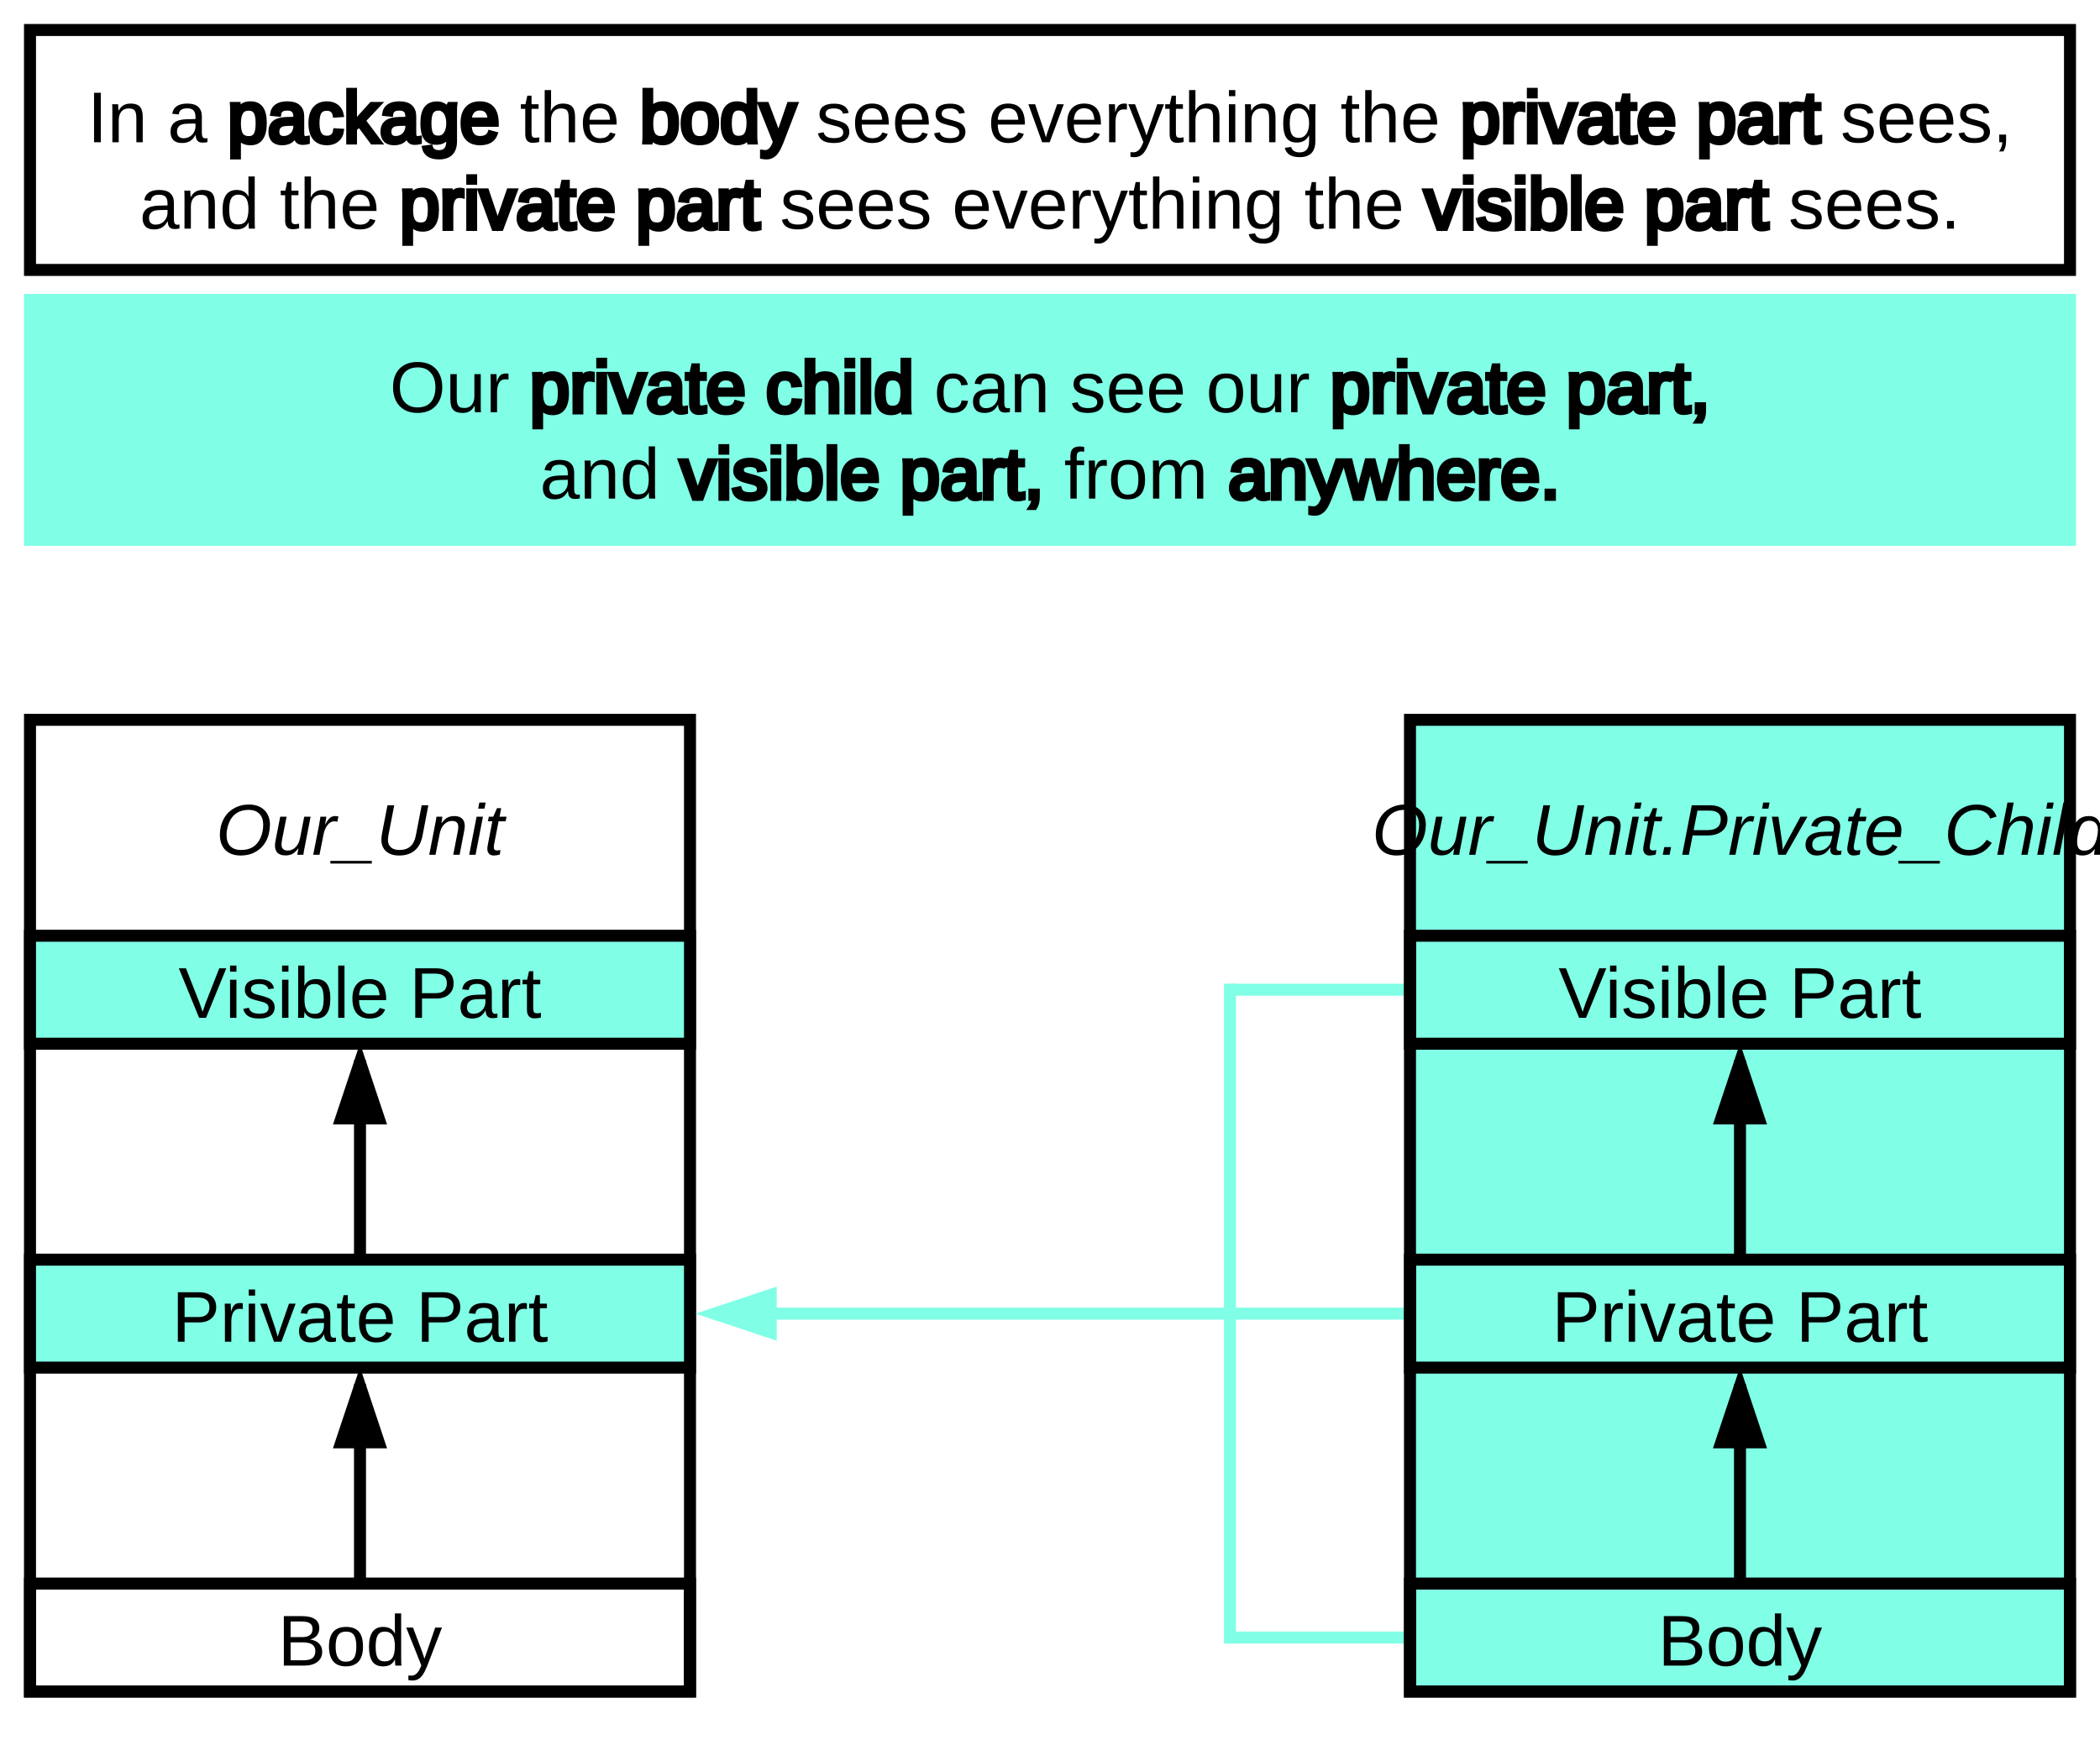
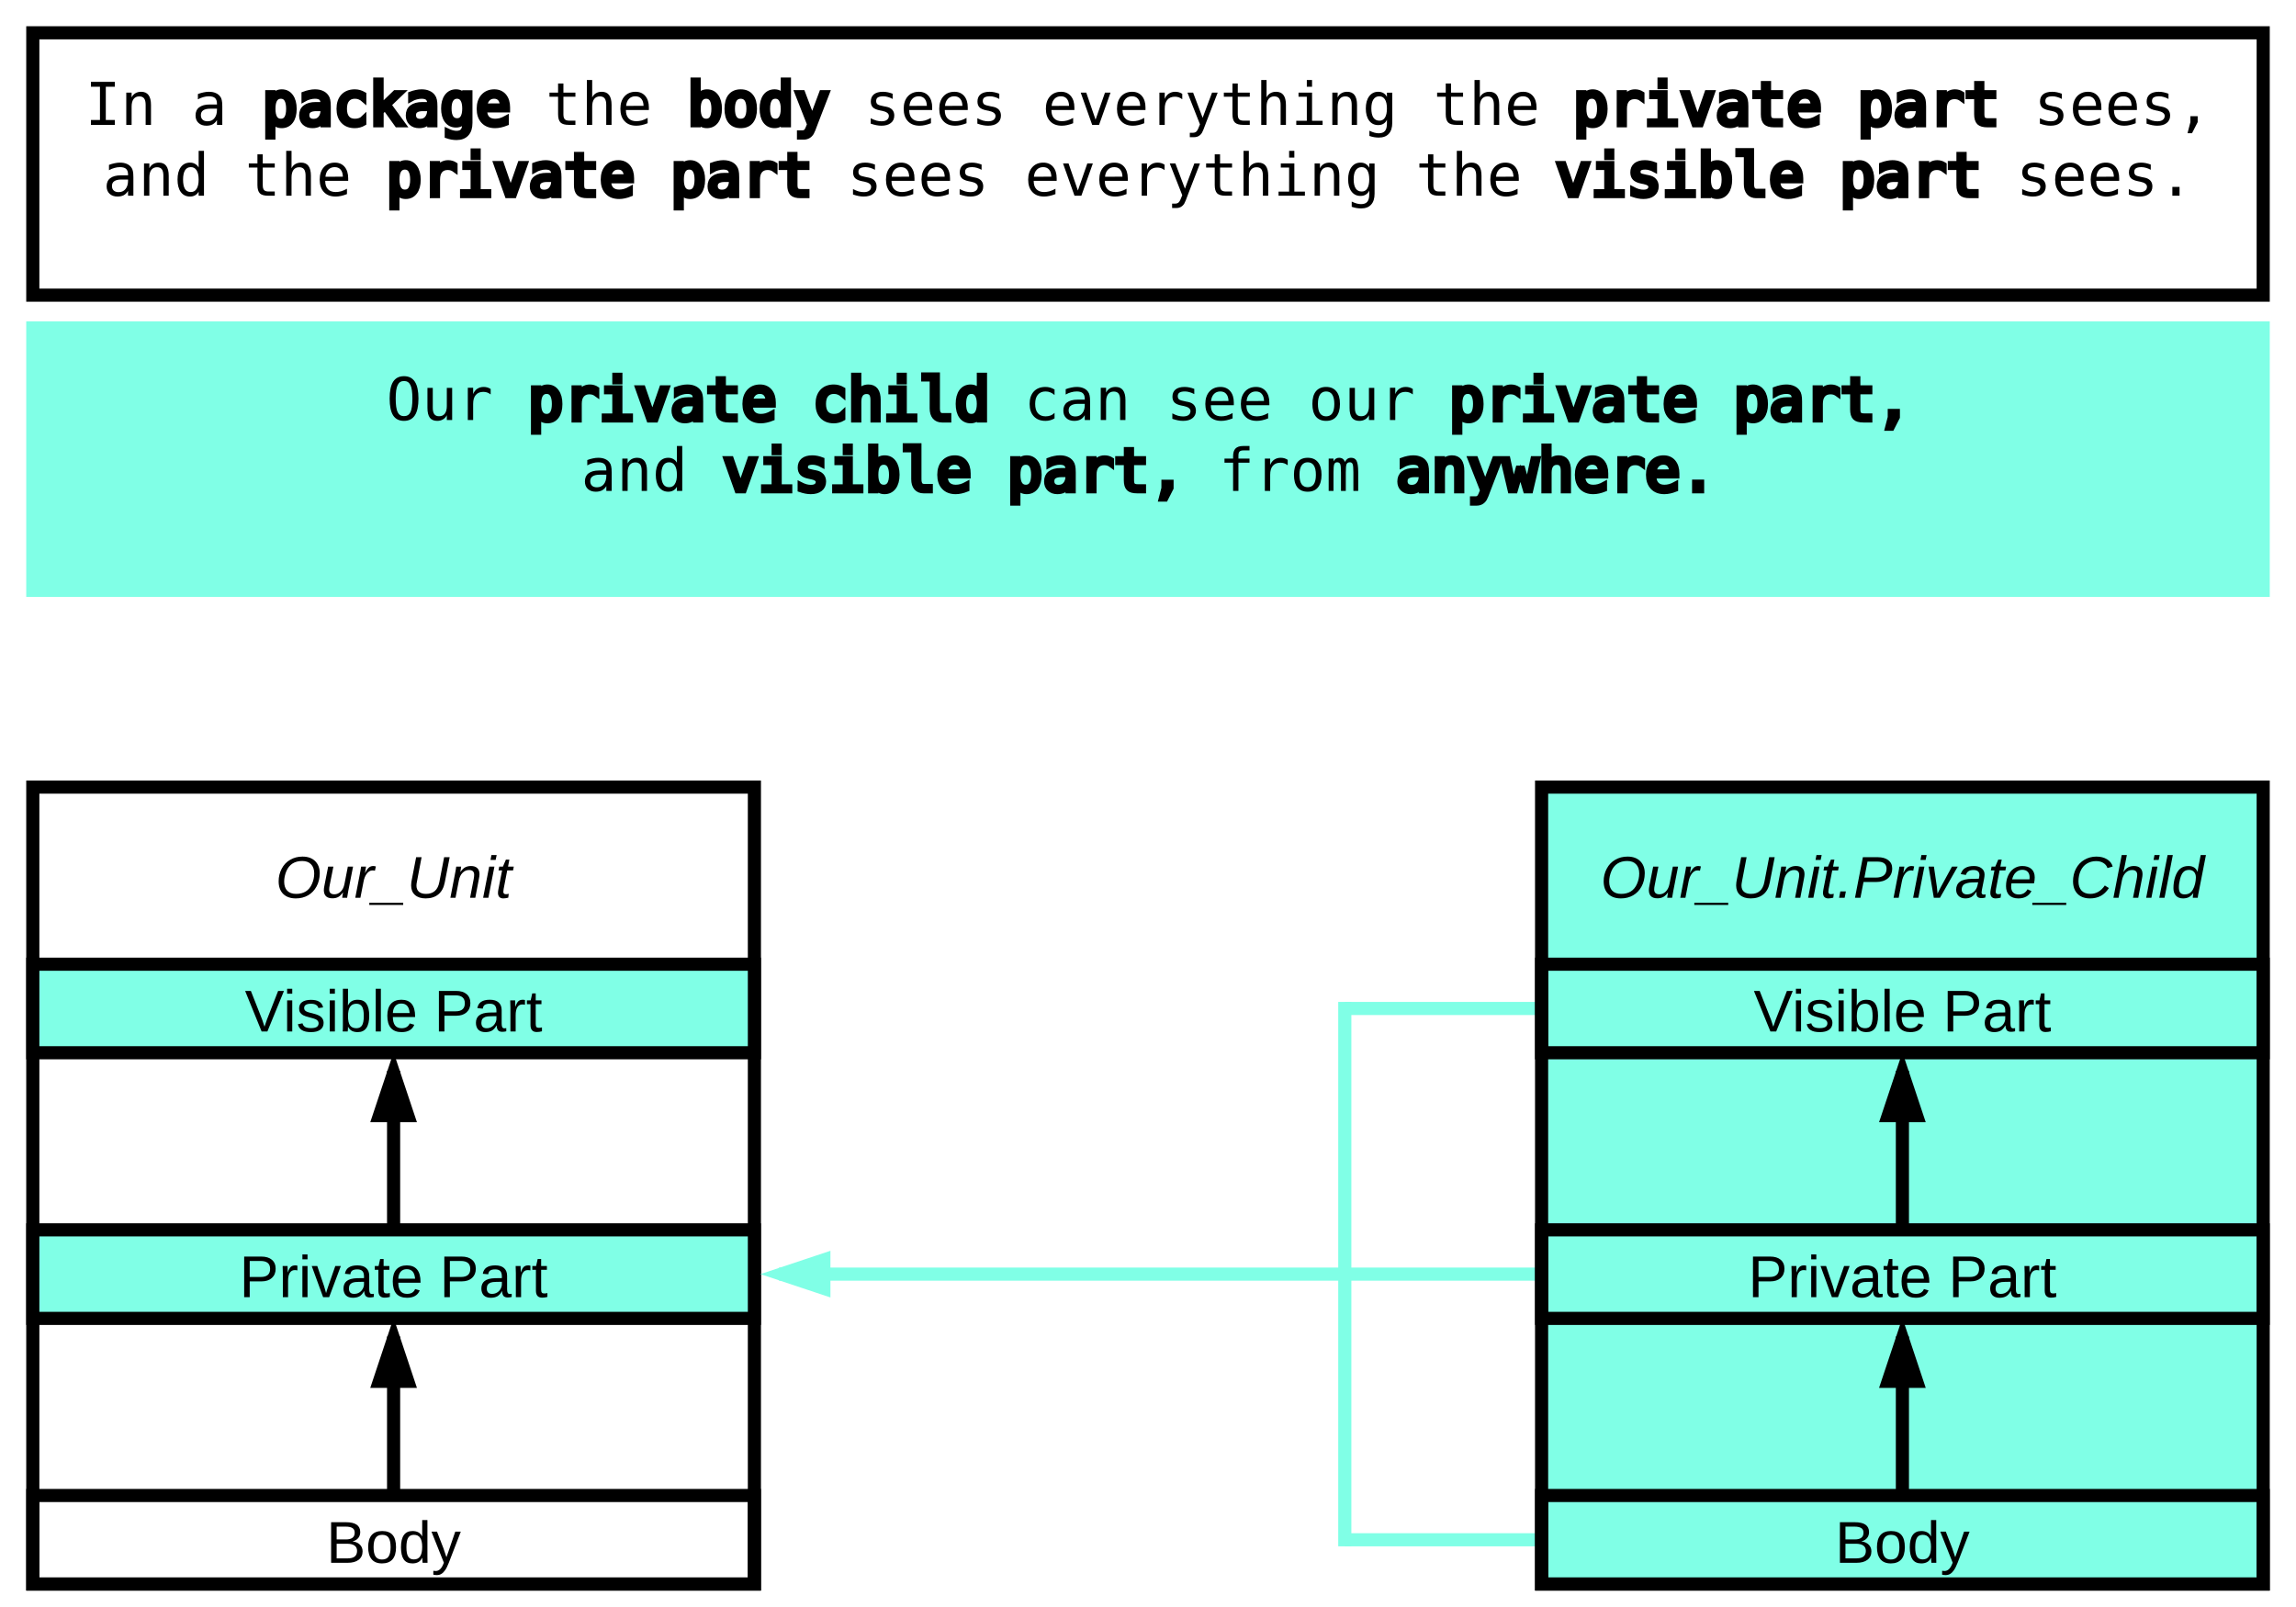
- <svg xmlns="http://www.w3.org/2000/svg" baseProfile="full" version="1.1" height="290" width="350">
+ <svg xmlns="http://www.w3.org/2000/svg" baseProfile="full" version="1.1" height="245" width="350">
  <rect fill="none" stroke="#000000" stroke-width="2" height="40" width="340" x="5" y="5" />
-   <text xml:space="preserve" fill="#000000" stroke="none" text-align="left" font-size="12px" font-family="Arial" font-weight="normal" x="14.567" y="23.72">
-     <tspan x="14.567" y="23.72" style="fill:#000000">In a</tspan>
-     <tspan x="37.917" y="23.72" style="fill:#000000;stroke:#000000;stroke-width:0.75">package</tspan>
-     <tspan x="86.62" y="23.72" style="fill:#000000">the</tspan>
-     <tspan x="106.636" y="23.72" style="fill:#000000;stroke:#000000;stroke-width:0.75">body</tspan>
-     <tspan x="135.991" y="23.72" style="fill:#000000">sees everything the</tspan>
-     <tspan x="243.388" y="23.72" style="fill:#000000;stroke:#000000;stroke-width:0.75">private part</tspan>
-     <tspan x="306.751" y="23.72" style="fill:#000000">sees,</tspan>
+   <text xml:space="preserve" fill="#000000" stroke="none" text-align="left" font-size="9px" font-family="Monospace" font-weight="normal" x="12.974" y="19.04">
+     <tspan x="12.974" y="19.04" style="fill:#000000">In a</tspan>
+     <tspan x="39.978" y="19.04" style="fill:#000000;stroke:#000000;stroke-width:0.75">package</tspan>
+     <tspan x="83.185" y="19.04" style="fill:#000000">the</tspan>
+     <tspan x="104.789" y="19.04" style="fill:#000000;stroke:#000000;stroke-width:0.75">body</tspan>
+     <tspan x="131.793" y="19.04" style="fill:#000000">sees everything the</tspan>
+     <tspan x="239.811" y="19.04" style="fill:#000000;stroke:#000000;stroke-width:0.75">private part</tspan>
+     <tspan x="310.022" y="19.04" style="fill:#000000">sees,</tspan>
  </text>
-   <text xml:space="preserve" fill="#000000" stroke="none" text-align="left" font-size="12px" font-family="Arial" font-weight="normal" x="23.248" y="38.12">
-     <tspan x="23.248" y="38.12" style="fill:#000000">and the</tspan>
-     <tspan x="66.619" y="38.12" style="fill:#000000;stroke:#000000;stroke-width:0.75">private part</tspan>
-     <tspan x="129.982" y="38.12" style="fill:#000000">sees everything the</tspan>
-     <tspan x="237.379" y="38.12" style="fill:#000000;stroke:#000000;stroke-width:0.75">visible part</tspan>
-     <tspan x="298.07" y="38.12" style="fill:#000000">sees.</tspan>
+   <text xml:space="preserve" fill="#000000" stroke="none" text-align="left" font-size="9px" font-family="Monospace" font-weight="normal" x="15.674" y="29.84">
+     <tspan x="15.674" y="29.84" style="fill:#000000">and the</tspan>
+     <tspan x="58.881" y="29.84" style="fill:#000000;stroke:#000000;stroke-width:0.75">private part</tspan>
+     <tspan x="129.093" y="29.84" style="fill:#000000">sees everything the</tspan>
+     <tspan x="237.11" y="29.84" style="fill:#000000;stroke:#000000;stroke-width:0.75">visible part</tspan>
+     <tspan x="307.322" y="29.84" style="fill:#000000">sees.</tspan>
  </text>
  <rect fill="#80ffe6" stroke="#80ffe6" stroke-width="2" height="40" width="340" x="5" y="50" />
-   <text xml:space="preserve" fill="#000000" stroke="none" text-align="left" font-size="12px" font-family="Arial" font-weight="normal" x="64.946" y="68.72">
-     <tspan x="64.946" y="68.72" style="fill:#000000">Our</tspan>
-     <tspan x="88.284" y="68.72" style="fill:#000000;stroke:#000000;stroke-width:0.75">private child</tspan>
-     <tspan x="155.649" y="68.72" style="fill:#000000">can see our</tspan>
-     <tspan x="221.69" y="68.72" style="fill:#000000;stroke:#000000;stroke-width:0.75">private part,</tspan>
+   <text xml:space="preserve" fill="#000000" stroke="none" text-align="left" font-size="9px" font-family="Monospace" font-weight="normal" x="58.881" y="64.04">
+     <tspan x="58.881" y="64.04" style="fill:#000000">Our</tspan>
+     <tspan x="80.485" y="64.04" style="fill:#000000;stroke:#000000;stroke-width:0.75">private child</tspan>
+     <tspan x="156.097" y="64.04" style="fill:#000000">can see our</tspan>
+     <tspan x="220.907" y="64.04" style="fill:#000000;stroke:#000000;stroke-width:0.75">private part,</tspan>
  </text>
-   <text xml:space="preserve" fill="#000000" stroke="none" text-align="left" font-size="12px" font-family="Arial" font-weight="normal" x="89.96" y="83.12">
-     <tspan x="89.96" y="83.12" style="fill:#000000">and</tspan>
-     <tspan x="113.315" y="83.12" style="fill:#000000;stroke:#000000;stroke-width:0.75">visible part,</tspan>
-     <tspan x="177.341" y="83.12" style="fill:#000000">from</tspan>
-     <tspan x="204.675" y="83.12" style="fill:#000000;stroke:#000000;stroke-width:0.75">anywhere.</tspan>
+   <text xml:space="preserve" fill="#000000" stroke="none" text-align="left" font-size="9px" font-family="Monospace" font-weight="normal" x="88.586" y="74.84">
+     <tspan x="88.586" y="74.84" style="fill:#000000">and</tspan>
+     <tspan x="110.189" y="74.84" style="fill:#000000;stroke:#000000;stroke-width:0.75">visible part,</tspan>
+     <tspan x="185.802" y="74.84" style="fill:#000000">from</tspan>
+     <tspan x="212.806" y="74.84" style="fill:#000000;stroke:#000000;stroke-width:0.75">anywhere.</tspan>
  </text>
-   <rect fill="none" stroke="#000000" stroke-width="2" height="162.0" width="110" x="5" y="120" />
-   <text xml:space="preserve" fill="#000000" stroke="none" text-align="center" font-size="12px" font-family="arial" font-weight="normal" font-style="italic" text-anchor="middle" x="60.0" y="142.5">Our_Unit</text>
-   <rect fill="#80ffe6" stroke="#000000" stroke-width="2" height="18.0" width="110" x="5" y="156.0" />
-   <text xml:space="preserve" fill="#000000" stroke="none" text-align="left" font-size="12px" font-family="Arial" font-weight="normal" text-anchor="middle" x="60.0" y="169.68">Visible Part</text>
-   <polygon fill="#000000" stroke="#000000" stroke-width="1" transform="rotate(45, 60.0, 175.5)" points="60.0,175.5 65.4,186.3 70.8,180.9 " />
-   <line fill="none" stroke="#000000" stroke-width="2" x1="60.0" y1="176.75" x2="60.0" y2="210.75" />
-   <rect fill="#80ffe6" stroke="#000000" stroke-width="2" height="18.0" width="110" x="5" y="210.0" />
-   <text xml:space="preserve" fill="#000000" stroke="none" text-align="left" font-size="12px" font-family="Arial" font-weight="normal" text-anchor="middle" x="60.0" y="223.68">Private Part</text>
-   <polygon fill="#000000" stroke="#000000" stroke-width="1" transform="rotate(45, 60.0, 229.5)" points="60.0,229.5 65.4,240.3 70.8,234.9 " />
-   <line fill="none" stroke="#000000" stroke-width="2" x1="60.0" y1="230.75" x2="60.0" y2="264.75" />
-   <rect fill="none" stroke="#000000" stroke-width="2" height="18.0" width="110" x="5" y="264.0" />
-   <text xml:space="preserve" fill="#000000" stroke="none" text-align="left" font-size="12px" font-family="Arial" font-weight="normal" text-anchor="middle" x="60.0" y="277.68">Body</text>
-   <line fill="none" stroke="#80ffe6" stroke-width="2" x1="205.0" y1="165.0" x2="235" y2="165.0" />
-   <polygon fill="#80ffe6" stroke="#80ffe6" stroke-width="1" transform="rotate(-45, 117.5, 219.0)" points="117.5,219.0 122.9,229.8 128.3,224.4 " />
-   <line fill="none" stroke="#80ffe6" stroke-width="2" x1="118.75" y1="219.0" x2="235" y2="219.0" />
-   <line fill="none" stroke="#80ffe6" stroke-width="2" x1="205.0" y1="273.0" x2="235" y2="273.0" />
-   <line fill="none" stroke="#80ffe6" stroke-width="2" x1="205.0" y1="164.0" x2="205.0" y2="274.0" />
-   <rect fill="#80ffe6" stroke="#000000" stroke-width="2" height="162.0" width="110" x="235" y="120" />
-   <text xml:space="preserve" fill="#000000" stroke="none" text-align="center" font-size="12px" font-family="arial" font-weight="normal" font-style="italic" text-anchor="middle" x="290.0" y="142.5">Our_Unit.Private_Child</text>
-   <rect fill="none" stroke="#000000" stroke-width="2" height="18.0" width="110" x="235" y="156.0" />
-   <text xml:space="preserve" fill="#000000" stroke="none" text-align="left" font-size="12px" font-family="Arial" font-weight="normal" text-anchor="middle" x="290.0" y="169.68">Visible Part</text>
-   <polygon fill="#000000" stroke="#000000" stroke-width="1" transform="rotate(45, 290.0, 175.5)" points="290.0,175.5 295.4,186.3 300.8,180.9 " />
-   <line fill="none" stroke="#000000" stroke-width="2" x1="290.0" y1="176.75" x2="290.0" y2="210.75" />
-   <rect fill="none" stroke="#000000" stroke-width="2" height="18.0" width="110" x="235" y="210.0" />
-   <text xml:space="preserve" fill="#000000" stroke="none" text-align="left" font-size="12px" font-family="Arial" font-weight="normal" text-anchor="middle" x="290.0" y="223.68">Private Part</text>
-   <polygon fill="#000000" stroke="#000000" stroke-width="1" transform="rotate(45, 290.0, 229.5)" points="290.0,229.5 295.4,240.3 300.8,234.9 " />
-   <line fill="none" stroke="#000000" stroke-width="2" x1="290.0" y1="230.75" x2="290.0" y2="264.75" />
-   <rect fill="none" stroke="#000000" stroke-width="2" height="18.0" width="110" x="235" y="264.0" />
-   <text xml:space="preserve" fill="#000000" stroke="none" text-align="left" font-size="12px" font-family="Arial" font-weight="normal" text-anchor="middle" x="290.0" y="277.68">Body</text>
+   <rect fill="none" stroke="#000000" stroke-width="2" height="121.5" width="110" x="5" y="120" />
+   <text xml:space="preserve" fill="#000000" stroke="none" text-align="center" font-size="9px" font-family="arial" font-weight="normal" font-style="italic" text-anchor="middle" x="60.0" y="136.875">Our_Unit</text>
+   <rect fill="#80ffe6" stroke="#000000" stroke-width="2" height="13.5" width="110" x="5" y="147.0" />
+   <text xml:space="preserve" fill="#000000" stroke="none" text-align="left" font-size="9px" font-family="Arial" font-weight="normal" text-anchor="middle" x="60.0" y="157.26">Visible Part</text>
+   <polygon fill="#000000" stroke="#000000" stroke-width="1" transform="rotate(45, 60.0, 162.0)" points="60.0,162.0 64.05,170.1 68.1,166.05 " />
+   <line fill="none" stroke="#000000" stroke-width="2" x1="60.0" y1="163.25" x2="60.0" y2="188.25" />
+   <rect fill="#80ffe6" stroke="#000000" stroke-width="2" height="13.5" width="110" x="5" y="187.5" />
+   <text xml:space="preserve" fill="#000000" stroke="none" text-align="left" font-size="9px" font-family="Arial" font-weight="normal" text-anchor="middle" x="60.0" y="197.76">Private Part</text>
+   <polygon fill="#000000" stroke="#000000" stroke-width="1" transform="rotate(45, 60.0, 202.5)" points="60.0,202.5 64.05,210.6 68.1,206.55 " />
+   <line fill="none" stroke="#000000" stroke-width="2" x1="60.0" y1="203.75" x2="60.0" y2="228.75" />
+   <rect fill="none" stroke="#000000" stroke-width="2" height="13.5" width="110" x="5" y="228.0" />
+   <text xml:space="preserve" fill="#000000" stroke="none" text-align="left" font-size="9px" font-family="Arial" font-weight="normal" text-anchor="middle" x="60.0" y="238.26">Body</text>
+   <line fill="none" stroke="#80ffe6" stroke-width="2" x1="205.0" y1="153.75" x2="235" y2="153.75" />
+   <polygon fill="#80ffe6" stroke="#80ffe6" stroke-width="1" transform="rotate(-45, 117.5, 194.25)" points="117.5,194.25 121.55,202.35 125.6,198.3 " />
+   <line fill="none" stroke="#80ffe6" stroke-width="2" x1="118.75" y1="194.25" x2="235" y2="194.25" />
+   <line fill="none" stroke="#80ffe6" stroke-width="2" x1="205.0" y1="234.75" x2="235" y2="234.75" />
+   <line fill="none" stroke="#80ffe6" stroke-width="2" x1="205.0" y1="152.75" x2="205.0" y2="235.75" />
+   <rect fill="#80ffe6" stroke="#000000" stroke-width="2" height="121.5" width="110" x="235" y="120" />
+   <text xml:space="preserve" fill="#000000" stroke="none" text-align="center" font-size="9px" font-family="arial" font-weight="normal" font-style="italic" text-anchor="middle" x="290.0" y="136.875">Our_Unit.Private_Child</text>
+   <rect fill="none" stroke="#000000" stroke-width="2" height="13.5" width="110" x="235" y="147.0" />
+   <text xml:space="preserve" fill="#000000" stroke="none" text-align="left" font-size="9px" font-family="Arial" font-weight="normal" text-anchor="middle" x="290.0" y="157.26">Visible Part</text>
+   <polygon fill="#000000" stroke="#000000" stroke-width="1" transform="rotate(45, 290.0, 162.0)" points="290.0,162.0 294.05,170.1 298.1,166.05 " />
+   <line fill="none" stroke="#000000" stroke-width="2" x1="290.0" y1="163.25" x2="290.0" y2="188.25" />
+   <rect fill="none" stroke="#000000" stroke-width="2" height="13.5" width="110" x="235" y="187.5" />
+   <text xml:space="preserve" fill="#000000" stroke="none" text-align="left" font-size="9px" font-family="Arial" font-weight="normal" text-anchor="middle" x="290.0" y="197.76">Private Part</text>
+   <polygon fill="#000000" stroke="#000000" stroke-width="1" transform="rotate(45, 290.0, 202.5)" points="290.0,202.5 294.05,210.6 298.1,206.55 " />
+   <line fill="none" stroke="#000000" stroke-width="2" x1="290.0" y1="203.75" x2="290.0" y2="228.75" />
+   <rect fill="none" stroke="#000000" stroke-width="2" height="13.5" width="110" x="235" y="228.0" />
+   <text xml:space="preserve" fill="#000000" stroke="none" text-align="left" font-size="9px" font-family="Arial" font-weight="normal" text-anchor="middle" x="290.0" y="238.26">Body</text>
</svg>
